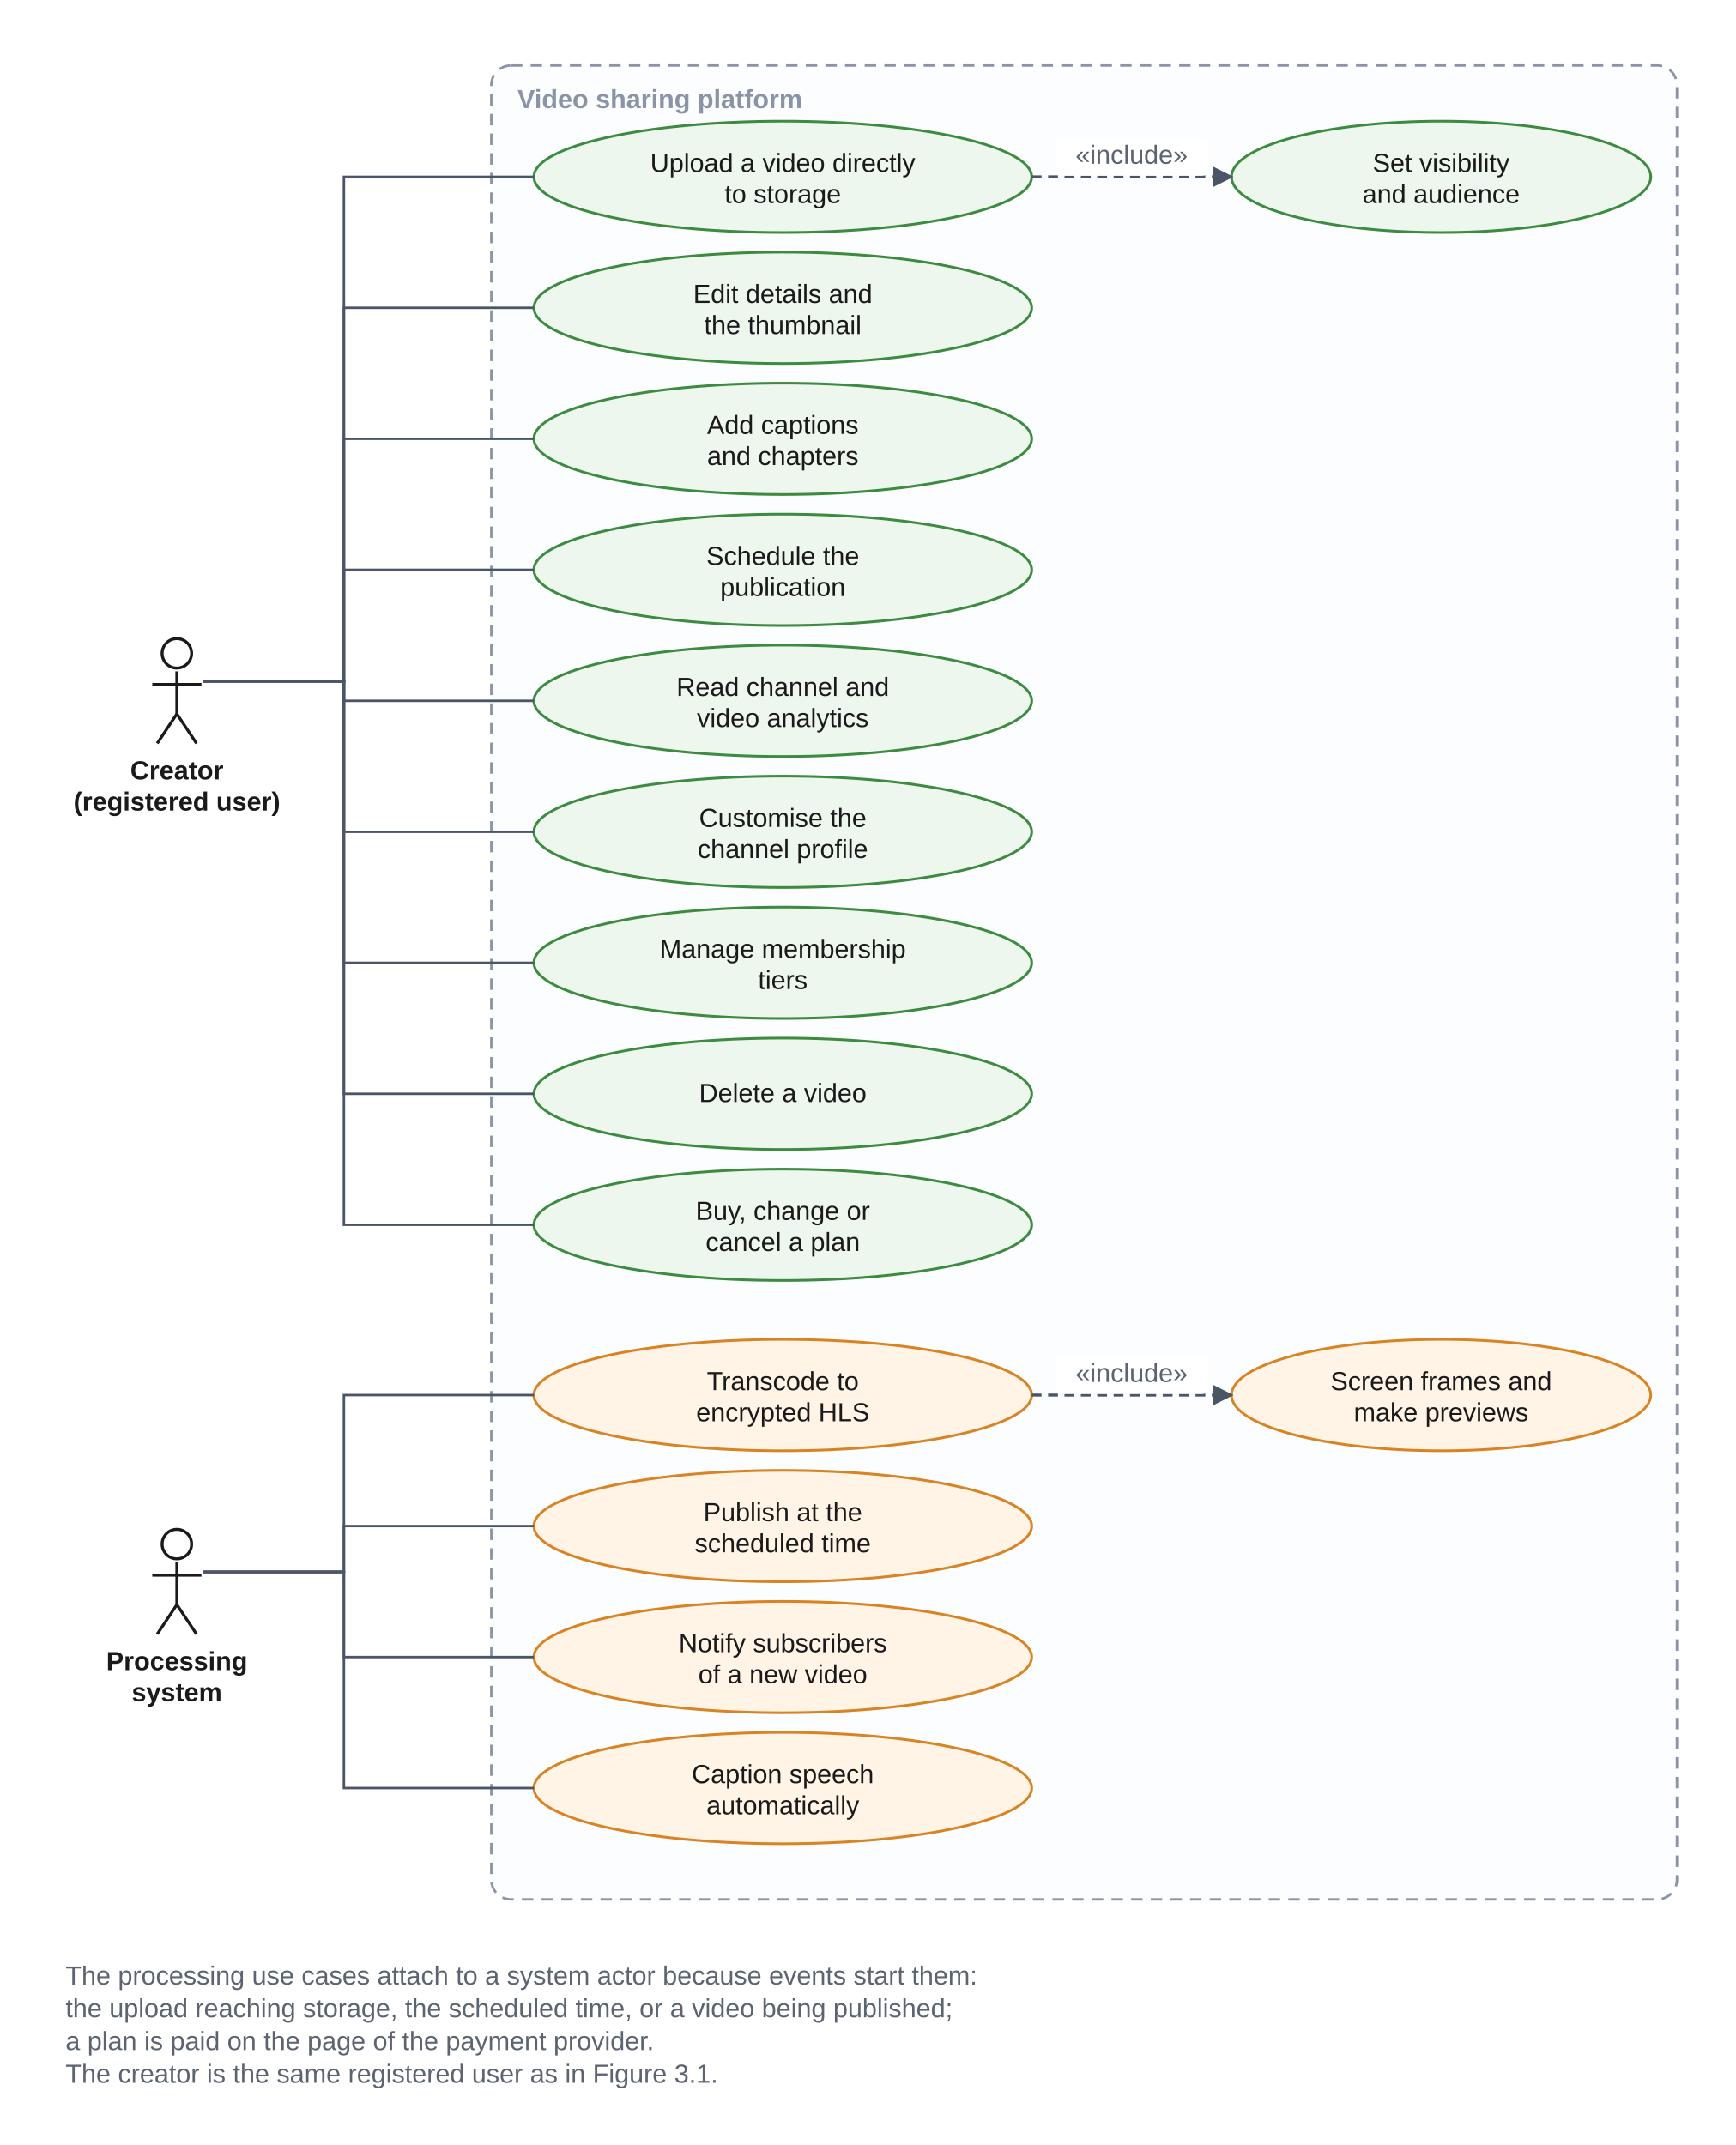
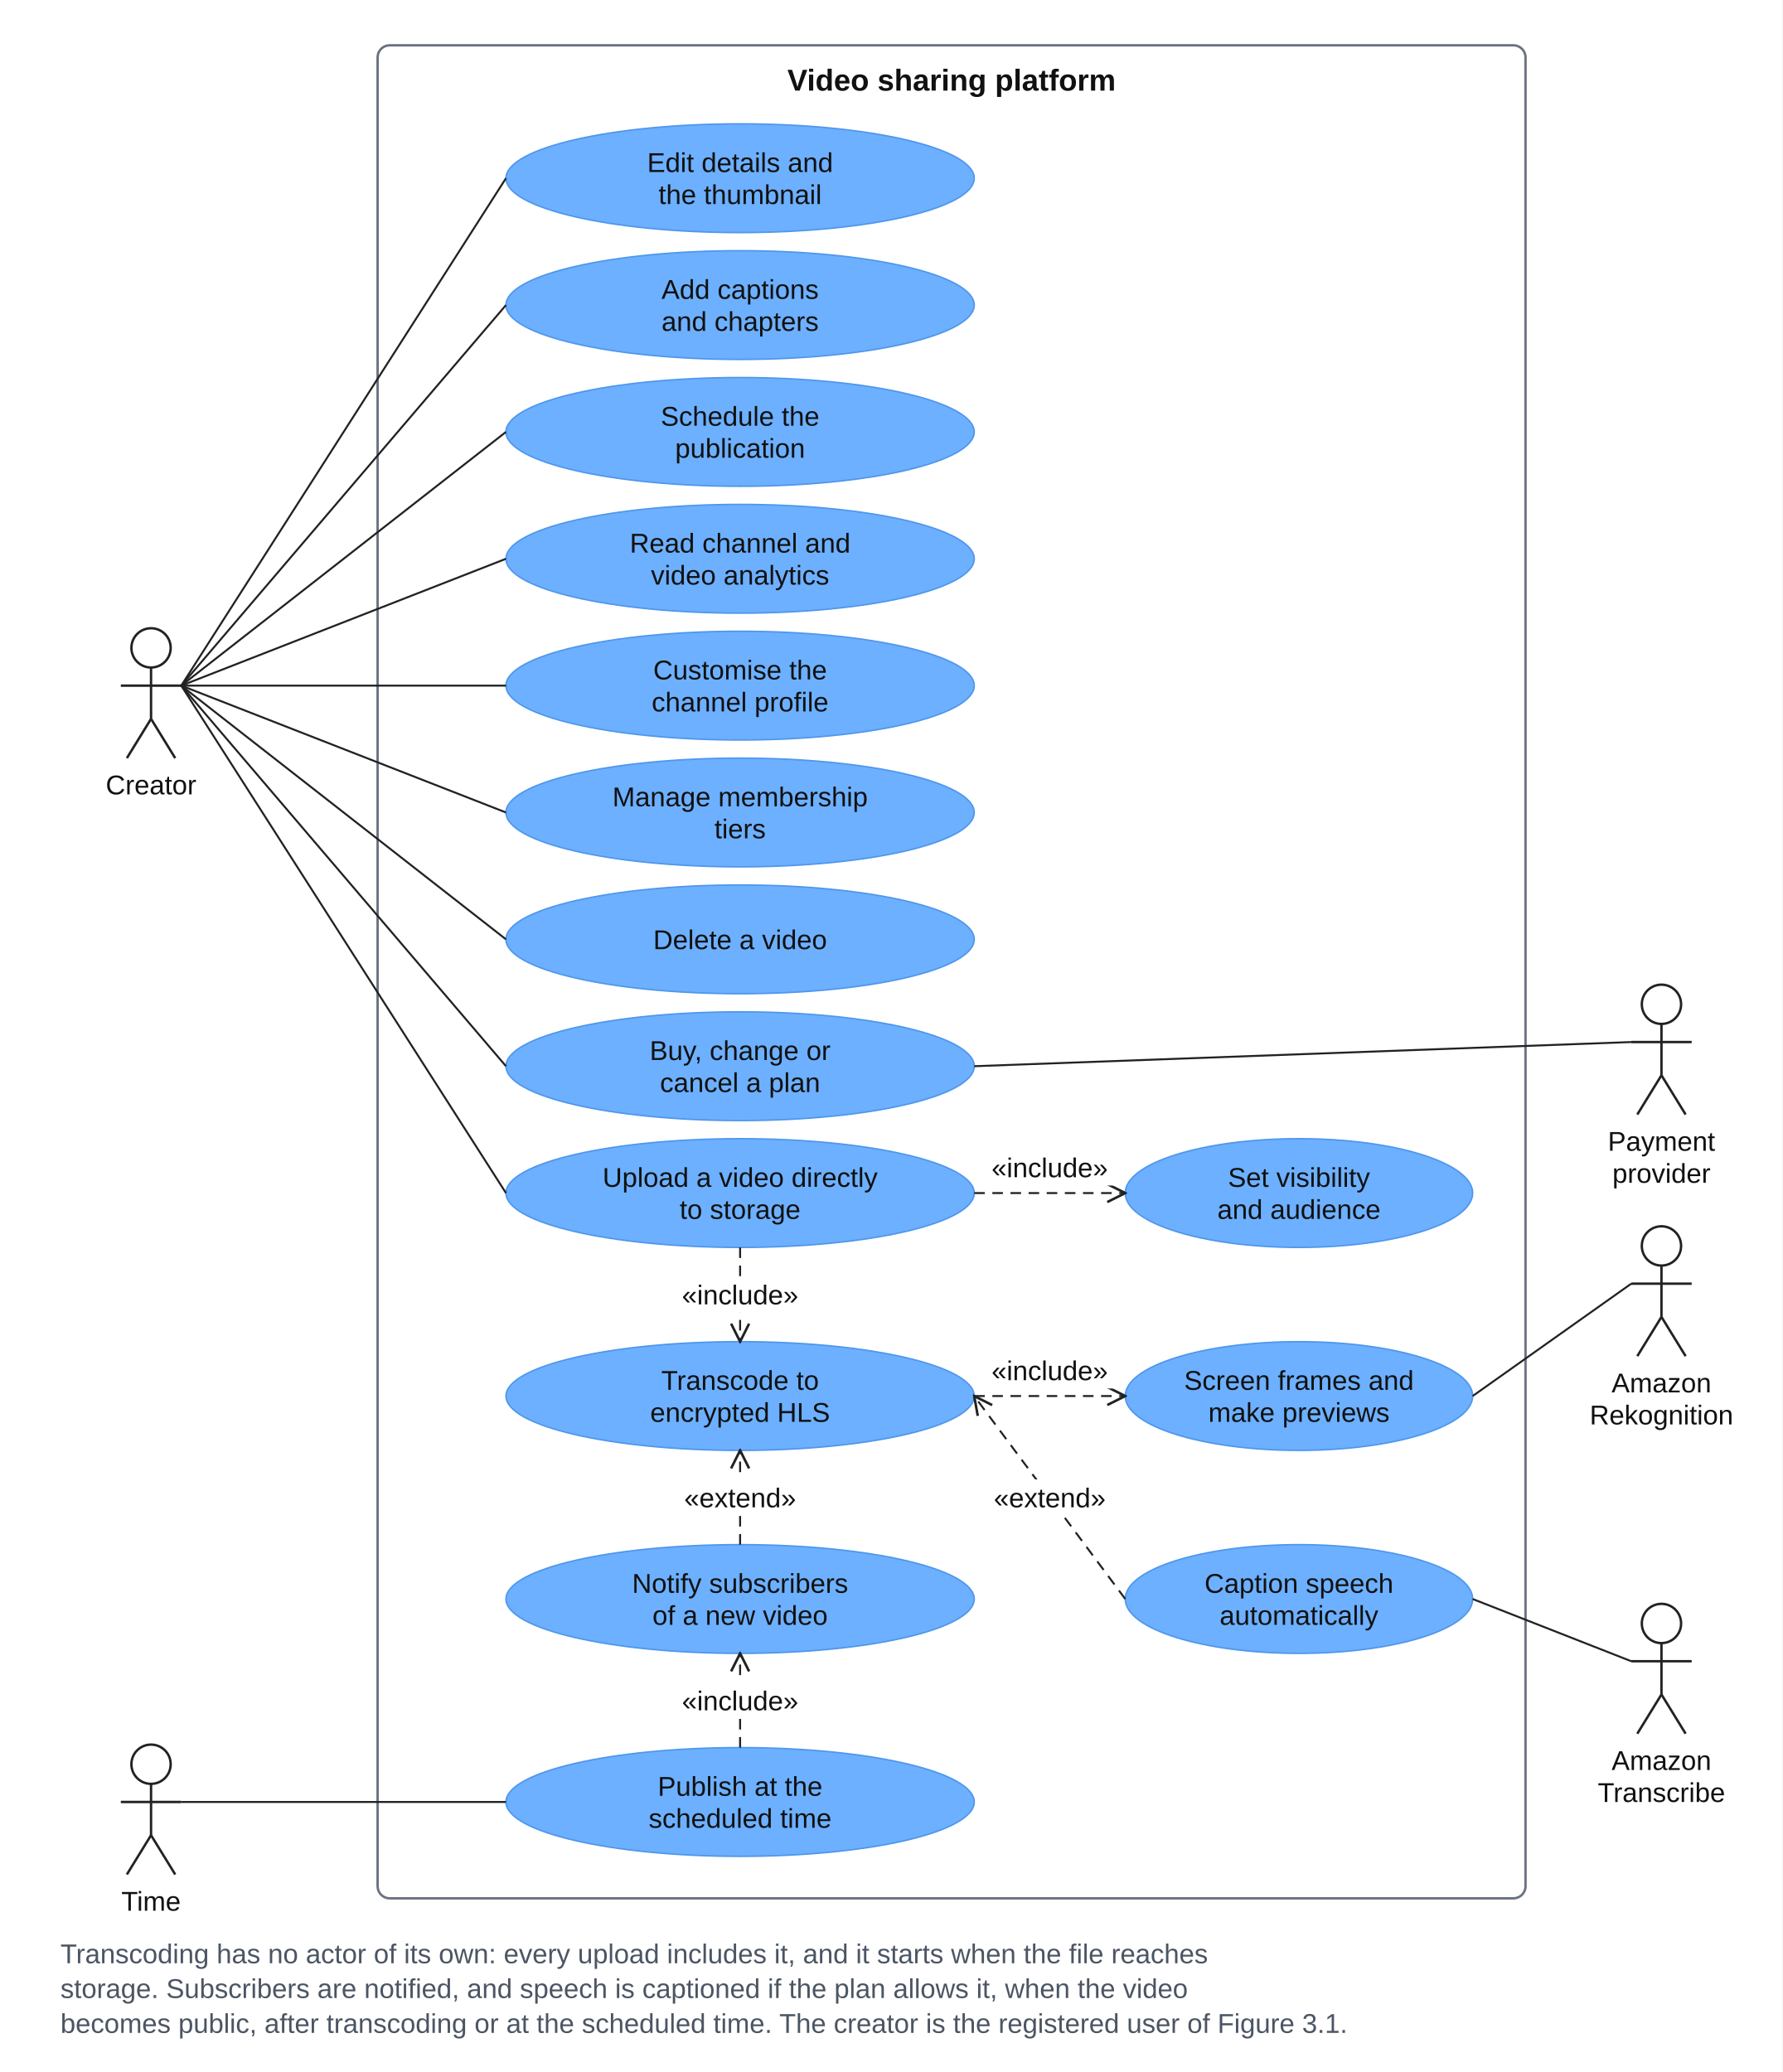
- <svg xmlns="http://www.w3.org/2000/svg" width="1060" height="1310" viewBox="0 0 1060 1310">
+ <svg xmlns="http://www.w3.org/2000/svg" width="1180" height="1372" viewBox="0 0 1180 1372">
  <defs>
    <marker id="arrow" viewBox="0 0 10 10" refX="9" refY="5" markerWidth="7" markerHeight="7" orient="auto-start-reverse">
      <path d="M 0 0 L 10 5 L 0 10 z" fill="#4a5568" />
    </marker>
  </defs>
-   <rect width="1060" height="1310" fill="#ffffff" />
-   <rect x="300" y="40" width="724" height="1120" rx="12" fill="#fcfdfe" stroke="#8a94a6" stroke-width="1.5" stroke-dasharray="7 5" />
-   <text x="316" y="66.0" font-family="Arial, Helvetica, sans-serif" font-size="16" font-weight="bold" fill="#8a94a6" text-anchor="start">Video sharing platform</text>
-   <ellipse cx="478" cy="108" rx="152" ry="34" fill="#eef7ee" stroke="#3d8b40" stroke-width="1.6" />
-   <text x="478" y="105.0" font-family="Arial, Helvetica, sans-serif" font-size="16" font-weight="normal" fill="#1a1a1a" text-anchor="middle">Upload a video directly</text>
-   <text x="478" y="124.0" font-family="Arial, Helvetica, sans-serif" font-size="16" font-weight="normal" fill="#1a1a1a" text-anchor="middle">to storage</text>
-   <ellipse cx="478" cy="188" rx="152" ry="34" fill="#eef7ee" stroke="#3d8b40" stroke-width="1.6" />
-   <text x="478" y="185.0" font-family="Arial, Helvetica, sans-serif" font-size="16" font-weight="normal" fill="#1a1a1a" text-anchor="middle">Edit details and</text>
-   <text x="478" y="204.0" font-family="Arial, Helvetica, sans-serif" font-size="16" font-weight="normal" fill="#1a1a1a" text-anchor="middle">the thumbnail</text>
-   <ellipse cx="478" cy="268" rx="152" ry="34" fill="#eef7ee" stroke="#3d8b40" stroke-width="1.6" />
-   <text x="478" y="265.0" font-family="Arial, Helvetica, sans-serif" font-size="16" font-weight="normal" fill="#1a1a1a" text-anchor="middle">Add captions</text>
-   <text x="478" y="284.0" font-family="Arial, Helvetica, sans-serif" font-size="16" font-weight="normal" fill="#1a1a1a" text-anchor="middle">and chapters</text>
-   <ellipse cx="478" cy="348" rx="152" ry="34" fill="#eef7ee" stroke="#3d8b40" stroke-width="1.6" />
-   <text x="478" y="345.0" font-family="Arial, Helvetica, sans-serif" font-size="16" font-weight="normal" fill="#1a1a1a" text-anchor="middle">Schedule the</text>
-   <text x="478" y="364.0" font-family="Arial, Helvetica, sans-serif" font-size="16" font-weight="normal" fill="#1a1a1a" text-anchor="middle">publication</text>
-   <ellipse cx="478" cy="428" rx="152" ry="34" fill="#eef7ee" stroke="#3d8b40" stroke-width="1.6" />
-   <text x="478" y="425.0" font-family="Arial, Helvetica, sans-serif" font-size="16" font-weight="normal" fill="#1a1a1a" text-anchor="middle">Read channel and</text>
-   <text x="478" y="444.0" font-family="Arial, Helvetica, sans-serif" font-size="16" font-weight="normal" fill="#1a1a1a" text-anchor="middle">video analytics</text>
-   <ellipse cx="478" cy="508" rx="152" ry="34" fill="#eef7ee" stroke="#3d8b40" stroke-width="1.6" />
-   <text x="478" y="505.0" font-family="Arial, Helvetica, sans-serif" font-size="16" font-weight="normal" fill="#1a1a1a" text-anchor="middle">Customise the</text>
-   <text x="478" y="524.0" font-family="Arial, Helvetica, sans-serif" font-size="16" font-weight="normal" fill="#1a1a1a" text-anchor="middle">channel profile</text>
-   <ellipse cx="478" cy="588" rx="152" ry="34" fill="#eef7ee" stroke="#3d8b40" stroke-width="1.6" />
-   <text x="478" y="585.0" font-family="Arial, Helvetica, sans-serif" font-size="16" font-weight="normal" fill="#1a1a1a" text-anchor="middle">Manage membership</text>
-   <text x="478" y="604.0" font-family="Arial, Helvetica, sans-serif" font-size="16" font-weight="normal" fill="#1a1a1a" text-anchor="middle">tiers</text>
-   <ellipse cx="478" cy="668" rx="152" ry="34" fill="#eef7ee" stroke="#3d8b40" stroke-width="1.6" />
-   <text x="478" y="673.0" font-family="Arial, Helvetica, sans-serif" font-size="16" font-weight="normal" fill="#1a1a1a" text-anchor="middle">Delete a video</text>
-   <ellipse cx="478" cy="748" rx="152" ry="34" fill="#eef7ee" stroke="#3d8b40" stroke-width="1.6" />
-   <text x="478" y="745.0" font-family="Arial, Helvetica, sans-serif" font-size="16" font-weight="normal" fill="#1a1a1a" text-anchor="middle">Buy, change or</text>
-   <text x="478" y="764.0" font-family="Arial, Helvetica, sans-serif" font-size="16" font-weight="normal" fill="#1a1a1a" text-anchor="middle">cancel a plan</text>
-   <ellipse cx="478" cy="852" rx="152" ry="34" fill="#fff4e6" stroke="#d98324" stroke-width="1.6" />
-   <text x="478" y="849.0" font-family="Arial, Helvetica, sans-serif" font-size="16" font-weight="normal" fill="#1a1a1a" text-anchor="middle">Transcode to</text>
-   <text x="478" y="868.0" font-family="Arial, Helvetica, sans-serif" font-size="16" font-weight="normal" fill="#1a1a1a" text-anchor="middle">encrypted HLS</text>
-   <ellipse cx="478" cy="932" rx="152" ry="34" fill="#fff4e6" stroke="#d98324" stroke-width="1.6" />
-   <text x="478" y="929.0" font-family="Arial, Helvetica, sans-serif" font-size="16" font-weight="normal" fill="#1a1a1a" text-anchor="middle">Publish at the</text>
-   <text x="478" y="948.0" font-family="Arial, Helvetica, sans-serif" font-size="16" font-weight="normal" fill="#1a1a1a" text-anchor="middle">scheduled time</text>
-   <ellipse cx="478" cy="1012" rx="152" ry="34" fill="#fff4e6" stroke="#d98324" stroke-width="1.6" />
-   <text x="478" y="1009.0" font-family="Arial, Helvetica, sans-serif" font-size="16" font-weight="normal" fill="#1a1a1a" text-anchor="middle">Notify subscribers</text>
-   <text x="478" y="1028.0" font-family="Arial, Helvetica, sans-serif" font-size="16" font-weight="normal" fill="#1a1a1a" text-anchor="middle">of a new video</text>
-   <ellipse cx="478" cy="1092" rx="152" ry="34" fill="#fff4e6" stroke="#d98324" stroke-width="1.6" />
-   <text x="478" y="1089.0" font-family="Arial, Helvetica, sans-serif" font-size="16" font-weight="normal" fill="#1a1a1a" text-anchor="middle">Caption speech</text>
-   <text x="478" y="1108.0" font-family="Arial, Helvetica, sans-serif" font-size="16" font-weight="normal" fill="#1a1a1a" text-anchor="middle">automatically</text>
-   <ellipse cx="880" cy="108" rx="128" ry="34" fill="#eef7ee" stroke="#3d8b40" stroke-width="1.6" />
-   <text x="880" y="105.0" font-family="Arial, Helvetica, sans-serif" font-size="16" font-weight="normal" fill="#1a1a1a" text-anchor="middle">Set visibility</text>
-   <text x="880" y="124.0" font-family="Arial, Helvetica, sans-serif" font-size="16" font-weight="normal" fill="#1a1a1a" text-anchor="middle">and audience</text>
-   <ellipse cx="880" cy="852" rx="128" ry="34" fill="#fff4e6" stroke="#d98324" stroke-width="1.6" />
-   <text x="880" y="849.0" font-family="Arial, Helvetica, sans-serif" font-size="16" font-weight="normal" fill="#1a1a1a" text-anchor="middle">Screen frames and</text>
-   <text x="880" y="868.0" font-family="Arial, Helvetica, sans-serif" font-size="16" font-weight="normal" fill="#1a1a1a" text-anchor="middle">make previews</text>
-   <circle cx="108" cy="399" r="9" fill="none" stroke="#1a1a1a" stroke-width="1.8" />
-   <path d="M 108 410 L 108 436" stroke="#1a1a1a" stroke-width="1.8" />
-   <path d="M 93 418 L 123 418" stroke="#1a1a1a" stroke-width="1.8" />
-   <path d="M 108 436 L 96 454" stroke="#1a1a1a" stroke-width="1.8" />
-   <path d="M 108 436 L 120 454" stroke="#1a1a1a" stroke-width="1.8" />
-   <text x="108" y="476.0" font-family="Arial, Helvetica, sans-serif" font-size="16" font-weight="bold" fill="#1a1a1a" text-anchor="middle">Creator</text>
-   <text x="108" y="495.0" font-family="Arial, Helvetica, sans-serif" font-size="16" font-weight="bold" fill="#1a1a1a" text-anchor="middle">(registered user)</text>
-   <circle cx="108" cy="943" r="9" fill="none" stroke="#1a1a1a" stroke-width="1.8" />
-   <path d="M 108 954 L 108 980" stroke="#1a1a1a" stroke-width="1.8" />
-   <path d="M 93 962 L 123 962" stroke="#1a1a1a" stroke-width="1.8" />
-   <path d="M 108 980 L 96 998" stroke="#1a1a1a" stroke-width="1.8" />
-   <path d="M 108 980 L 120 998" stroke="#1a1a1a" stroke-width="1.8" />
-   <text x="108" y="1020.0" font-family="Arial, Helvetica, sans-serif" font-size="16" font-weight="bold" fill="#1a1a1a" text-anchor="middle">Processing</text>
-   <text x="108" y="1039.0" font-family="Arial, Helvetica, sans-serif" font-size="16" font-weight="bold" fill="#1a1a1a" text-anchor="middle">system</text>
-   <path d="M 124 416 L 210 416 L 210 108 L 326 108" fill="none" stroke="#4a5568" stroke-width="1.5" />
-   <path d="M 124 416 L 210 416 L 210 188 L 326 188" fill="none" stroke="#4a5568" stroke-width="1.5" />
-   <path d="M 124 416 L 210 416 L 210 268 L 326 268" fill="none" stroke="#4a5568" stroke-width="1.5" />
-   <path d="M 124 416 L 210 416 L 210 348 L 326 348" fill="none" stroke="#4a5568" stroke-width="1.5" />
-   <path d="M 124 416 L 210 416 L 210 428 L 326 428" fill="none" stroke="#4a5568" stroke-width="1.5" />
-   <path d="M 124 416 L 210 416 L 210 508 L 326 508" fill="none" stroke="#4a5568" stroke-width="1.5" />
-   <path d="M 124 416 L 210 416 L 210 588 L 326 588" fill="none" stroke="#4a5568" stroke-width="1.5" />
-   <path d="M 124 416 L 210 416 L 210 668 L 326 668" fill="none" stroke="#4a5568" stroke-width="1.5" />
-   <path d="M 124 416 L 210 416 L 210 748 L 326 748" fill="none" stroke="#4a5568" stroke-width="1.5" />
-   <path d="M 124 960 L 210 960 L 210 852 L 326 852" fill="none" stroke="#4a5568" stroke-width="1.5" />
-   <path d="M 124 960 L 210 960 L 210 932 L 326 932" fill="none" stroke="#4a5568" stroke-width="1.5" />
-   <path d="M 124 960 L 210 960 L 210 1012 L 326 1012" fill="none" stroke="#4a5568" stroke-width="1.5" />
-   <path d="M 124 960 L 210 960 L 210 1092 L 326 1092" fill="none" stroke="#4a5568" stroke-width="1.5" />
-   <path d="M 630 108 L 752 108" fill="none" stroke="#4a5568" stroke-width="1.8" stroke-dasharray="6 4" marker-end="url(#arrow)" />
-   <path d="M 630 852 L 752 852" fill="none" stroke="#4a5568" stroke-width="1.8" stroke-dasharray="6 4" marker-end="url(#arrow)" />
-   <text x="40" y="1212.0" font-family="Arial, Helvetica, sans-serif" font-size="16" font-weight="normal" fill="#5b6470" text-anchor="start">The processing use cases attach to a system actor because events start them:</text>
-   <text x="40" y="1232.0" font-family="Arial, Helvetica, sans-serif" font-size="16" font-weight="normal" fill="#5b6470" text-anchor="start">the upload reaching storage, the scheduled time, or a video being published;</text>
-   <text x="40" y="1252.0" font-family="Arial, Helvetica, sans-serif" font-size="16" font-weight="normal" fill="#5b6470" text-anchor="start">a plan is paid on the page of the payment provider.</text>
-   <text x="40" y="1272.0" font-family="Arial, Helvetica, sans-serif" font-size="16" font-weight="normal" fill="#5b6470" text-anchor="start">The creator is the same registered user as in Figure 3.1.</text>
-   <rect x="644.1" y="84.0" width="93.8" height="23.4" rx="4" fill="#ffffff" fill-opacity="0.93" />
-   <text x="691" y="100.0" font-family="Arial, Helvetica, sans-serif" font-size="16" font-weight="normal" fill="#5b6470" text-anchor="middle">«include»</text>
-   <rect x="644.1" y="828.0" width="93.8" height="23.4" rx="4" fill="#ffffff" fill-opacity="0.93" />
-   <text x="691" y="844.0" font-family="Arial, Helvetica, sans-serif" font-size="16" font-weight="normal" fill="#5b6470" text-anchor="middle">«include»</text>
+   <rect width="1180" height="1372" fill="#ffffff" />
+   <defs>
+     <marker id="uc-open" viewBox="0 0 12 12" refX="11" refY="6" markerWidth="11" markerHeight="11" orient="auto">
+       <path d="M 1 1 L 11 6 L 1 11" fill="none" stroke="#222222" stroke-width="1.4" />
+     </marker>
+     <marker id="uc-gen" viewBox="0 0 16 16" refX="15" refY="8" markerWidth="16" markerHeight="16" markerUnits="userSpaceOnUse" orient="auto">
+       <path d="M 1 1 L 15 8 L 1 15 z" fill="#ffffff" stroke="#222222" stroke-width="1.4" />
+     </marker>
+   </defs>
+   <rect x="250" y="30" width="760" height="1227" rx="8" fill="#ffffff" stroke="#6b7280" stroke-width="1.6" />
+   <text x="630" y="60.0" font-family="Arial, Helvetica, sans-serif" font-size="20" font-weight="bold" fill="#111111" text-anchor="middle">Video sharing platform</text>
+   <ellipse cx="490" cy="118" rx="155" ry="36" fill="#6cb0ff" stroke="#4f97ec" stroke-width="1" />
+   <text x="490" y="113.9" font-family="Arial, Helvetica, sans-serif" font-size="18" font-weight="normal" fill="#111111" text-anchor="middle">Edit details and</text>
+   <text x="490" y="135.1" font-family="Arial, Helvetica, sans-serif" font-size="18" font-weight="normal" fill="#111111" text-anchor="middle">the thumbnail</text>
+   <ellipse cx="490" cy="202" rx="155" ry="36" fill="#6cb0ff" stroke="#4f97ec" stroke-width="1" />
+   <text x="490" y="197.9" font-family="Arial, Helvetica, sans-serif" font-size="18" font-weight="normal" fill="#111111" text-anchor="middle">Add captions</text>
+   <text x="490" y="219.1" font-family="Arial, Helvetica, sans-serif" font-size="18" font-weight="normal" fill="#111111" text-anchor="middle">and chapters</text>
+   <ellipse cx="490" cy="286" rx="155" ry="36" fill="#6cb0ff" stroke="#4f97ec" stroke-width="1" />
+   <text x="490" y="281.9" font-family="Arial, Helvetica, sans-serif" font-size="18" font-weight="normal" fill="#111111" text-anchor="middle">Schedule the</text>
+   <text x="490" y="303.1" font-family="Arial, Helvetica, sans-serif" font-size="18" font-weight="normal" fill="#111111" text-anchor="middle">publication</text>
+   <ellipse cx="490" cy="370" rx="155" ry="36" fill="#6cb0ff" stroke="#4f97ec" stroke-width="1" />
+   <text x="490" y="365.9" font-family="Arial, Helvetica, sans-serif" font-size="18" font-weight="normal" fill="#111111" text-anchor="middle">Read channel and</text>
+   <text x="490" y="387.1" font-family="Arial, Helvetica, sans-serif" font-size="18" font-weight="normal" fill="#111111" text-anchor="middle">video analytics</text>
+   <ellipse cx="490" cy="454" rx="155" ry="36" fill="#6cb0ff" stroke="#4f97ec" stroke-width="1" />
+   <text x="490" y="449.9" font-family="Arial, Helvetica, sans-serif" font-size="18" font-weight="normal" fill="#111111" text-anchor="middle">Customise the</text>
+   <text x="490" y="471.1" font-family="Arial, Helvetica, sans-serif" font-size="18" font-weight="normal" fill="#111111" text-anchor="middle">channel profile</text>
+   <ellipse cx="490" cy="538" rx="155" ry="36" fill="#6cb0ff" stroke="#4f97ec" stroke-width="1" />
+   <text x="490" y="533.9" font-family="Arial, Helvetica, sans-serif" font-size="18" font-weight="normal" fill="#111111" text-anchor="middle">Manage membership</text>
+   <text x="490" y="555.1" font-family="Arial, Helvetica, sans-serif" font-size="18" font-weight="normal" fill="#111111" text-anchor="middle">tiers</text>
+   <ellipse cx="490" cy="622" rx="155" ry="36" fill="#6cb0ff" stroke="#4f97ec" stroke-width="1" />
+   <text x="490" y="628.5" font-family="Arial, Helvetica, sans-serif" font-size="18" font-weight="normal" fill="#111111" text-anchor="middle">Delete a video</text>
+   <ellipse cx="490" cy="706" rx="155" ry="36" fill="#6cb0ff" stroke="#4f97ec" stroke-width="1" />
+   <text x="490" y="701.9" font-family="Arial, Helvetica, sans-serif" font-size="18" font-weight="normal" fill="#111111" text-anchor="middle">Buy, change or</text>
+   <text x="490" y="723.1" font-family="Arial, Helvetica, sans-serif" font-size="18" font-weight="normal" fill="#111111" text-anchor="middle">cancel a plan</text>
+   <ellipse cx="490" cy="790" rx="155" ry="36" fill="#6cb0ff" stroke="#4f97ec" stroke-width="1" />
+   <text x="490" y="785.9" font-family="Arial, Helvetica, sans-serif" font-size="18" font-weight="normal" fill="#111111" text-anchor="middle">Upload a video directly</text>
+   <text x="490" y="807.1" font-family="Arial, Helvetica, sans-serif" font-size="18" font-weight="normal" fill="#111111" text-anchor="middle">to storage</text>
+   <ellipse cx="860" cy="790" rx="115" ry="36" fill="#6cb0ff" stroke="#4f97ec" stroke-width="1" />
+   <text x="860" y="785.9" font-family="Arial, Helvetica, sans-serif" font-size="18" font-weight="normal" fill="#111111" text-anchor="middle">Set visibility</text>
+   <text x="860" y="807.1" font-family="Arial, Helvetica, sans-serif" font-size="18" font-weight="normal" fill="#111111" text-anchor="middle">and audience</text>
+   <ellipse cx="490" cy="924.4" rx="155" ry="36" fill="#6cb0ff" stroke="#4f97ec" stroke-width="1" />
+   <text x="490" y="920.3" font-family="Arial, Helvetica, sans-serif" font-size="18" font-weight="normal" fill="#111111" text-anchor="middle">Transcode to</text>
+   <text x="490" y="941.5" font-family="Arial, Helvetica, sans-serif" font-size="18" font-weight="normal" fill="#111111" text-anchor="middle">encrypted HLS</text>
+   <ellipse cx="860" cy="924.4" rx="115" ry="36" fill="#6cb0ff" stroke="#4f97ec" stroke-width="1" />
+   <text x="860" y="920.3" font-family="Arial, Helvetica, sans-serif" font-size="18" font-weight="normal" fill="#111111" text-anchor="middle">Screen frames and</text>
+   <text x="860" y="941.5" font-family="Arial, Helvetica, sans-serif" font-size="18" font-weight="normal" fill="#111111" text-anchor="middle">make previews</text>
+   <ellipse cx="490" cy="1058.8" rx="155" ry="36" fill="#6cb0ff" stroke="#4f97ec" stroke-width="1" />
+   <text x="490" y="1054.7" font-family="Arial, Helvetica, sans-serif" font-size="18" font-weight="normal" fill="#111111" text-anchor="middle">Notify subscribers</text>
+   <text x="490" y="1075.9" font-family="Arial, Helvetica, sans-serif" font-size="18" font-weight="normal" fill="#111111" text-anchor="middle">of a new video</text>
+   <ellipse cx="860" cy="1058.8" rx="115" ry="36" fill="#6cb0ff" stroke="#4f97ec" stroke-width="1" />
+   <text x="860" y="1054.7" font-family="Arial, Helvetica, sans-serif" font-size="18" font-weight="normal" fill="#111111" text-anchor="middle">Caption speech</text>
+   <text x="860" y="1075.9" font-family="Arial, Helvetica, sans-serif" font-size="18" font-weight="normal" fill="#111111" text-anchor="middle">automatically</text>
+   <ellipse cx="490" cy="1193.2" rx="155" ry="36" fill="#6cb0ff" stroke="#4f97ec" stroke-width="1" />
+   <text x="490" y="1189.1" font-family="Arial, Helvetica, sans-serif" font-size="18" font-weight="normal" fill="#111111" text-anchor="middle">Publish at the</text>
+   <text x="490" y="1210.3" font-family="Arial, Helvetica, sans-serif" font-size="18" font-weight="normal" fill="#111111" text-anchor="middle">scheduled time</text>
+   <circle cx="100" cy="429" r="13" fill="#ffffff" stroke="#222222" stroke-width="1.6" />
+   <path d="M 100 442 L 100 476" stroke="#222222" stroke-width="1.6" />
+   <path d="M 80 454 L 120 454" stroke="#222222" stroke-width="1.6" />
+   <path d="M 100 476 L 84 502" stroke="#222222" stroke-width="1.6" />
+   <path d="M 100 476 L 116 502" stroke="#222222" stroke-width="1.6" />
+   <text x="100" y="526.0" font-family="Arial, Helvetica, sans-serif" font-size="18" font-weight="normal" fill="#111111" text-anchor="middle">Creator</text>
+   <circle cx="100" cy="1168.2" r="13" fill="#ffffff" stroke="#222222" stroke-width="1.6" />
+   <path d="M 100 1181.2 L 100 1215.2" stroke="#222222" stroke-width="1.6" />
+   <path d="M 80 1193.2 L 120 1193.2" stroke="#222222" stroke-width="1.6" />
+   <path d="M 100 1215.2 L 84 1241.2" stroke="#222222" stroke-width="1.6" />
+   <path d="M 100 1215.2 L 116 1241.2" stroke="#222222" stroke-width="1.6" />
+   <text x="100" y="1265.2" font-family="Arial, Helvetica, sans-serif" font-size="18" font-weight="normal" fill="#111111" text-anchor="middle">Time</text>
+   <circle cx="1100" cy="665" r="13" fill="#ffffff" stroke="#222222" stroke-width="1.6" />
+   <path d="M 1100 678 L 1100 712" stroke="#222222" stroke-width="1.6" />
+   <path d="M 1080 690 L 1120 690" stroke="#222222" stroke-width="1.6" />
+   <path d="M 1100 712 L 1084 738" stroke="#222222" stroke-width="1.6" />
+   <path d="M 1100 712 L 1116 738" stroke="#222222" stroke-width="1.6" />
+   <text x="1100" y="762.0" font-family="Arial, Helvetica, sans-serif" font-size="18" font-weight="normal" fill="#111111" text-anchor="middle">Payment</text>
+   <text x="1100" y="783.2" font-family="Arial, Helvetica, sans-serif" font-size="18" font-weight="normal" fill="#111111" text-anchor="middle">provider</text>
+   <circle cx="1100" cy="825" r="13" fill="#ffffff" stroke="#222222" stroke-width="1.6" />
+   <path d="M 1100 838 L 1100 872" stroke="#222222" stroke-width="1.6" />
+   <path d="M 1080 850 L 1120 850" stroke="#222222" stroke-width="1.6" />
+   <path d="M 1100 872 L 1084 898" stroke="#222222" stroke-width="1.6" />
+   <path d="M 1100 872 L 1116 898" stroke="#222222" stroke-width="1.6" />
+   <text x="1100" y="922.0" font-family="Arial, Helvetica, sans-serif" font-size="18" font-weight="normal" fill="#111111" text-anchor="middle">Amazon</text>
+   <text x="1100" y="943.2" font-family="Arial, Helvetica, sans-serif" font-size="18" font-weight="normal" fill="#111111" text-anchor="middle">Rekognition</text>
+   <circle cx="1100" cy="1075" r="13" fill="#ffffff" stroke="#222222" stroke-width="1.6" />
+   <path d="M 1100 1088 L 1100 1122" stroke="#222222" stroke-width="1.6" />
+   <path d="M 1080 1100 L 1120 1100" stroke="#222222" stroke-width="1.6" />
+   <path d="M 1100 1122 L 1084 1148" stroke="#222222" stroke-width="1.6" />
+   <path d="M 1100 1122 L 1116 1148" stroke="#222222" stroke-width="1.6" />
+   <text x="1100" y="1172.0" font-family="Arial, Helvetica, sans-serif" font-size="18" font-weight="normal" fill="#111111" text-anchor="middle">Amazon</text>
+   <text x="1100" y="1193.2" font-family="Arial, Helvetica, sans-serif" font-size="18" font-weight="normal" fill="#111111" text-anchor="middle">Transcribe</text>
+   <path d="M 120.0 454.0 L 335.0 118.0" fill="none" stroke="#222222" stroke-width="1.3" />
+   <path d="M 120.0 454.0 L 335.0 202.0" fill="none" stroke="#222222" stroke-width="1.3" />
+   <path d="M 120.0 454.0 L 335.0 286.0" fill="none" stroke="#222222" stroke-width="1.3" />
+   <path d="M 120.0 454.0 L 335.0 370.0" fill="none" stroke="#222222" stroke-width="1.3" />
+   <path d="M 120.0 454.0 L 335.0 454.0" fill="none" stroke="#222222" stroke-width="1.3" />
+   <path d="M 120.0 454.0 L 335.0 538.0" fill="none" stroke="#222222" stroke-width="1.3" />
+   <path d="M 120.0 454.0 L 335.0 622.0" fill="none" stroke="#222222" stroke-width="1.3" />
+   <path d="M 120.0 454.0 L 335.0 706.0" fill="none" stroke="#222222" stroke-width="1.3" />
+   <path d="M 120.0 454.0 L 335.0 790.0" fill="none" stroke="#222222" stroke-width="1.3" />
+   <path d="M 120.0 1193.2 L 335.0 1193.2" fill="none" stroke="#222222" stroke-width="1.3" />
+   <path d="M 1080.0 690.0 L 645.0 706.0" fill="none" stroke="#222222" stroke-width="1.3" />
+   <path d="M 1080.0 850.0 L 975.0 924.4" fill="none" stroke="#222222" stroke-width="1.3" />
+   <path d="M 1080.0 1100.0 L 975.0 1058.8" fill="none" stroke="#222222" stroke-width="1.3" />
+   <path d="M 645.0 790.0 L 745.0 790.0" fill="none" stroke="#222222" stroke-width="1.3" stroke-dasharray="7 5" marker-end="url(#uc-open)" />
+   <path d="M 490.0 826.0 L 490.0 888.4" fill="none" stroke="#222222" stroke-width="1.3" stroke-dasharray="7 5" marker-end="url(#uc-open)" />
+   <path d="M 645.0 924.4 L 745.0 924.4" fill="none" stroke="#222222" stroke-width="1.3" stroke-dasharray="7 5" marker-end="url(#uc-open)" />
+   <path d="M 490.0 1022.8 L 490.0 960.4" fill="none" stroke="#222222" stroke-width="1.3" stroke-dasharray="7 5" marker-end="url(#uc-open)" />
+   <path d="M 745.0 1058.8 L 645.0 924.4" fill="none" stroke="#222222" stroke-width="1.3" stroke-dasharray="7 5" marker-end="url(#uc-open)" />
+   <path d="M 490.0 1157.2 L 490.0 1094.8" fill="none" stroke="#222222" stroke-width="1.3" stroke-dasharray="7 5" marker-end="url(#uc-open)" />
+   <rect x="644.6" y="761.0" width="100.7" height="24" fill="#ffffff" />
+   <text x="695" y="779.5" font-family="Arial, Helvetica, sans-serif" font-size="18" font-weight="normal" fill="#111111" text-anchor="middle">«include»</text>
+   <rect x="439.6" y="845.2" width="100.7" height="24" fill="#ffffff" />
+   <text x="490" y="863.7" font-family="Arial, Helvetica, sans-serif" font-size="18" font-weight="normal" fill="#111111" text-anchor="middle">«include»</text>
+   <rect x="644.6" y="895.4" width="100.7" height="24" fill="#ffffff" />
+   <text x="695" y="913.9" font-family="Arial, Helvetica, sans-serif" font-size="18" font-weight="normal" fill="#111111" text-anchor="middle">«include»</text>
+   <rect x="444.7" y="979.6" width="90.6" height="24" fill="#ffffff" />
+   <text x="490" y="998.1" font-family="Arial, Helvetica, sans-serif" font-size="18" font-weight="normal" fill="#111111" text-anchor="middle">«extend»</text>
+   <rect x="649.7" y="979.6" width="90.6" height="24" fill="#ffffff" />
+   <text x="695" y="998.1" font-family="Arial, Helvetica, sans-serif" font-size="18" font-weight="normal" fill="#111111" text-anchor="middle">«extend»</text>
+   <rect x="439.6" y="1114.0" width="100.7" height="24" fill="#ffffff" />
+   <text x="490" y="1132.5" font-family="Arial, Helvetica, sans-serif" font-size="18" font-weight="normal" fill="#111111" text-anchor="middle">«include»</text>
+   <text x="40" y="1300.0" font-family="Arial, Helvetica, sans-serif" font-size="18" font-weight="normal" fill="#4b5563" text-anchor="start">Transcoding has no actor of its own: every upload includes it, and it starts when the file reaches</text>
+   <text x="40" y="1323.0" font-family="Arial, Helvetica, sans-serif" font-size="18" font-weight="normal" fill="#4b5563" text-anchor="start">storage. Subscribers are notified, and speech is captioned if the plan allows it, when the video</text>
+   <text x="40" y="1346.1" font-family="Arial, Helvetica, sans-serif" font-size="18" font-weight="normal" fill="#4b5563" text-anchor="start">becomes public, after transcoding or at the scheduled time. The creator is the registered user of Figure 3.1.</text>
</svg>
